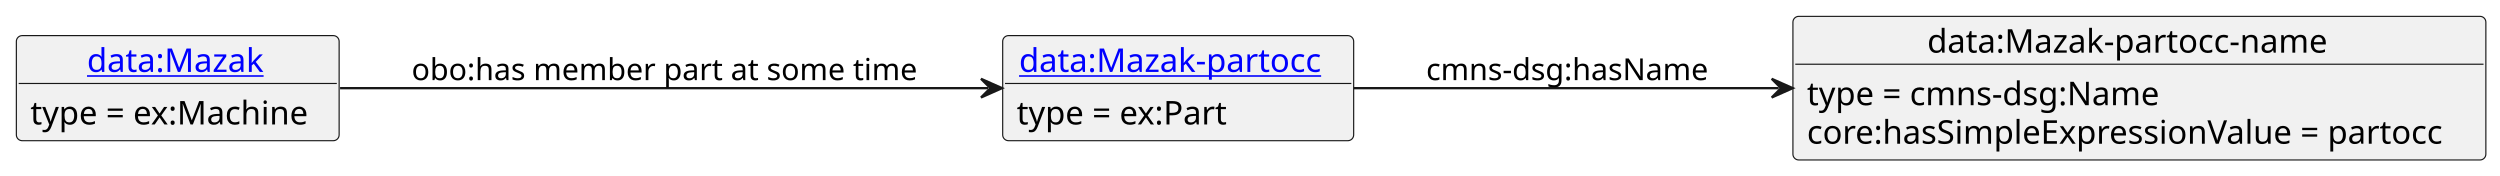
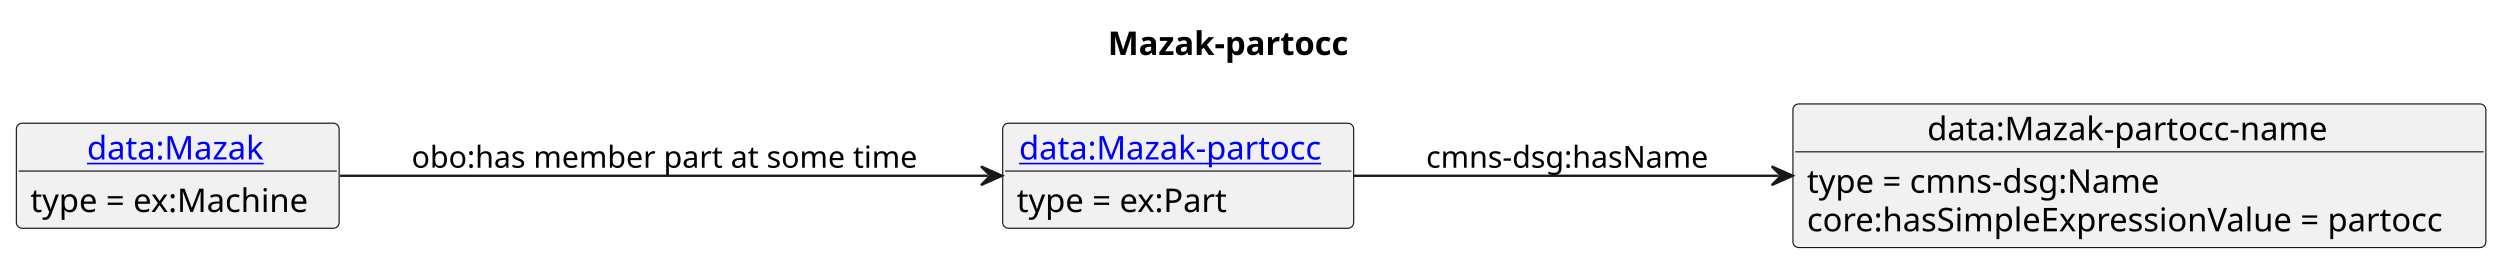
- <svg xmlns="http://www.w3.org/2000/svg" xmlns:xlink="http://www.w3.org/1999/xlink" contentStyleType="text/css" data-diagram-type="CLASS" height="75px" preserveAspectRatio="none" style="width:1070px;height:75px;background:#FFFFFF;" version="1.1" viewBox="0 0 1070 75" width="1070px" zoomAndPan="magnify">
+ <svg xmlns="http://www.w3.org/2000/svg" xmlns:xlink="http://www.w3.org/1999/xlink" contentStyleType="text/css" data-diagram-type="CLASS" height="112px" preserveAspectRatio="none" style="width:1070px;height:112px;background:#FFFFFF;" version="1.1" viewBox="0 0 1070 112" width="1070px" zoomAndPan="magnify">
  <defs />
  <g>
-     <g class="entity" data-entity="o1" data-source-line="3" data-uid="ent0002" id="entity_o1">
-       <rect fill="#F1F1F1" height="44.977" rx="2.5" ry="2.5" style="stroke:#181818;stroke-width:0.5;" width="150.22" x="429.15" y="15.24" />
+     <text fill="#000000" font-family="sans-serif" font-size="14" font-weight="bold" lengthAdjust="spacing" textLength="108.63" x="474.16" y="23.535">Mazak-partocc</text>
+     <g class="entity" data-entity="o1" data-source-line="4" data-uid="ent0002" id="entity_o1">
+       <rect fill="#F1F1F1" height="44.977" rx="2.5" ry="2.5" style="stroke:#181818;stroke-width:0.5;" width="150.22" x="429.15" y="52.728" />
      <a href="./Mazak-partocc.html" target="_top" title="./Mazak-partocc.html" xlink:actuate="onRequest" xlink:href="./Mazak-partocc.html" xlink:show="new" xlink:title="./Mazak-partocc.html" xlink:type="simple">
-         <text fill="#0000FF" font-family="sans-serif" font-size="14" lengthAdjust="spacing" text-decoration="underline" textLength="136.22" x="436.15" y="30.775">data:Mazak-partocc</text>
+         <text fill="#0000FF" font-family="sans-serif" font-size="14" lengthAdjust="spacing" text-decoration="underline" textLength="136.22" x="436.15" y="68.263">data:Mazak-partocc</text>
      </a>
-       <line style="stroke:#181818;stroke-width:0.5;" x1="430.15" x2="578.37" y1="35.728" y2="35.728" />
-       <text fill="#000000" font-family="sans-serif" font-size="14" lengthAdjust="spacing" textLength="96.4" x="435.15" y="53.263">type = ex:Part</text>
+       <line style="stroke:#181818;stroke-width:0.5;" x1="430.15" x2="578.37" y1="73.217" y2="73.217" />
+       <text fill="#000000" font-family="sans-serif" font-size="14" lengthAdjust="spacing" textLength="96.4" x="435.15" y="90.752">type = ex:Part</text>
    </g>
-     <g class="entity" data-entity="o2" data-source-line="6" data-uid="ent0003" id="entity_o2">
-       <rect fill="#F1F1F1" height="61.465" rx="2.5" ry="2.5" style="stroke:#181818;stroke-width:0.5;" width="296.58" x="767.37" y="7" />
-       <text fill="#000000" font-family="sans-serif" font-size="14" lengthAdjust="spacing" textLength="181.61" x="824.855" y="22.535">data:Mazak-partocc-name</text>
-       <line style="stroke:#181818;stroke-width:0.5;" x1="768.37" x2="1062.95" y1="27.488" y2="27.488" />
-       <text fill="#000000" font-family="sans-serif" font-size="14" lengthAdjust="spacing" textLength="161.369" x="773.37" y="45.023">type = cmns-dsg:Name</text>
-       <text fill="#000000" font-family="sans-serif" font-size="14" lengthAdjust="spacing" textLength="284.58" x="773.37" y="61.512">core:hasSimpleExpressionValue = partocc</text>
+     <g class="entity" data-entity="o2" data-source-line="7" data-uid="ent0003" id="entity_o2">
+       <rect fill="#F1F1F1" height="61.465" rx="2.5" ry="2.5" style="stroke:#181818;stroke-width:0.5;" width="296.58" x="767.37" y="44.488" />
+       <text fill="#000000" font-family="sans-serif" font-size="14" lengthAdjust="spacing" textLength="181.61" x="824.855" y="60.023">data:Mazak-partocc-name</text>
+       <line style="stroke:#181818;stroke-width:0.5;" x1="768.37" x2="1062.95" y1="64.977" y2="64.977" />
+       <text fill="#000000" font-family="sans-serif" font-size="14" lengthAdjust="spacing" textLength="161.369" x="773.37" y="82.512">type = cmns-dsg:Name</text>
+       <text fill="#000000" font-family="sans-serif" font-size="14" lengthAdjust="spacing" textLength="284.58" x="773.37" y="99">core:hasSimpleExpressionValue = partocc</text>
    </g>
-     <g class="entity" data-entity="o3" data-source-line="9" data-uid="ent0004" id="entity_o3">
-       <rect fill="#F1F1F1" height="44.977" rx="2.5" ry="2.5" style="stroke:#181818;stroke-width:0.5;" width="138.15" x="7" y="15.24" />
+     <g class="entity" data-entity="o3" data-source-line="10" data-uid="ent0004" id="entity_o3">
+       <rect fill="#F1F1F1" height="44.977" rx="2.5" ry="2.5" style="stroke:#181818;stroke-width:0.5;" width="138.15" x="7" y="52.728" />
      <a href="./Mazak.html" target="_top" title="./Mazak.html" xlink:actuate="onRequest" xlink:href="./Mazak.html" xlink:show="new" xlink:title="./Mazak.html" xlink:type="simple">
-         <text fill="#0000FF" font-family="sans-serif" font-size="14" lengthAdjust="spacing" text-decoration="underline" textLength="77.67" x="37.24" y="30.775">data:Mazak</text>
+         <text fill="#0000FF" font-family="sans-serif" font-size="14" lengthAdjust="spacing" text-decoration="underline" textLength="77.67" x="37.24" y="68.263">data:Mazak</text>
      </a>
-       <line style="stroke:#181818;stroke-width:0.5;" x1="8" x2="144.15" y1="35.728" y2="35.728" />
-       <text fill="#000000" font-family="sans-serif" font-size="14" lengthAdjust="spacing" textLength="126.15" x="13" y="53.263">type = ex:Machine</text>
+       <line style="stroke:#181818;stroke-width:0.5;" x1="8" x2="144.15" y1="73.217" y2="73.217" />
+       <text fill="#000000" font-family="sans-serif" font-size="14" lengthAdjust="spacing" textLength="126.15" x="13" y="90.752">type = ex:Machine</text>
    </g>
-     <g class="link" data-entity-1="o1" data-entity-2="o2" data-source-line="12" data-uid="lnk5" id="link_o1_o2">
-       <path codeLine="12" d="M579.4,37.73 C631.71,37.73 697.53,37.73 761.29,37.73" fill="none" id="o1-to-o2" style="stroke:#181818;stroke-width:1;" />
-       <polygon fill="#181818" points="767.29,37.73,758.29,33.73,762.29,37.73,758.29,41.73,767.29,37.73" style="stroke:#181818;stroke-width:1;" />
-       <text fill="#000000" font-family="sans-serif" font-size="13" lengthAdjust="spacing" textLength="126.077" x="610.37" y="34.298">cmns-dsg:hasName</text>
+     <g class="link" data-entity-1="o1" data-entity-2="o2" data-source-line="13" data-uid="lnk5" id="link_o1_o2">
+       <path codeLine="13" d="M579.4,75.218 C631.71,75.218 697.53,75.218 761.29,75.218" fill="none" id="o1-to-o2" style="stroke:#181818;stroke-width:1;" />
+       <polygon fill="#181818" points="767.29,75.218,758.29,71.218,762.29,75.218,758.29,79.218,767.29,75.218" style="stroke:#181818;stroke-width:1;" />
+       <text fill="#000000" font-family="sans-serif" font-size="13" lengthAdjust="spacing" textLength="126.077" x="610.37" y="71.787">cmns-dsg:hasName</text>
    </g>
-     <g class="link" data-entity-1="o3" data-entity-2="o1" data-source-line="14" data-uid="lnk6" id="link_o3_o1">
-       <path codeLine="14" d="M145.55,37.73 C223.08,37.73 342.97,37.73 422.87,37.73" fill="none" id="o3-to-o1" style="stroke:#181818;stroke-width:1;" />
-       <polygon fill="#181818" points="428.87,37.73,419.87,33.73,423.87,37.73,419.87,41.73,428.87,37.73" style="stroke:#181818;stroke-width:1;" />
-       <text fill="#000000" font-family="sans-serif" font-size="13" lengthAdjust="spacing" textLength="222.542" x="176.15" y="34.298">obo:has member part at some time</text>
+     <g class="link" data-entity-1="o3" data-entity-2="o1" data-source-line="15" data-uid="lnk6" id="link_o3_o1">
+       <path codeLine="15" d="M145.55,75.218 C223.08,75.218 342.97,75.218 422.87,75.218" fill="none" id="o3-to-o1" style="stroke:#181818;stroke-width:1;" />
+       <polygon fill="#181818" points="428.87,75.218,419.87,71.218,423.87,75.218,419.87,79.218,428.87,75.218" style="stroke:#181818;stroke-width:1;" />
+       <text fill="#000000" font-family="sans-serif" font-size="13" lengthAdjust="spacing" textLength="222.542" x="176.15" y="71.787">obo:has member part at some time</text>
    </g>
  </g>
</svg>
